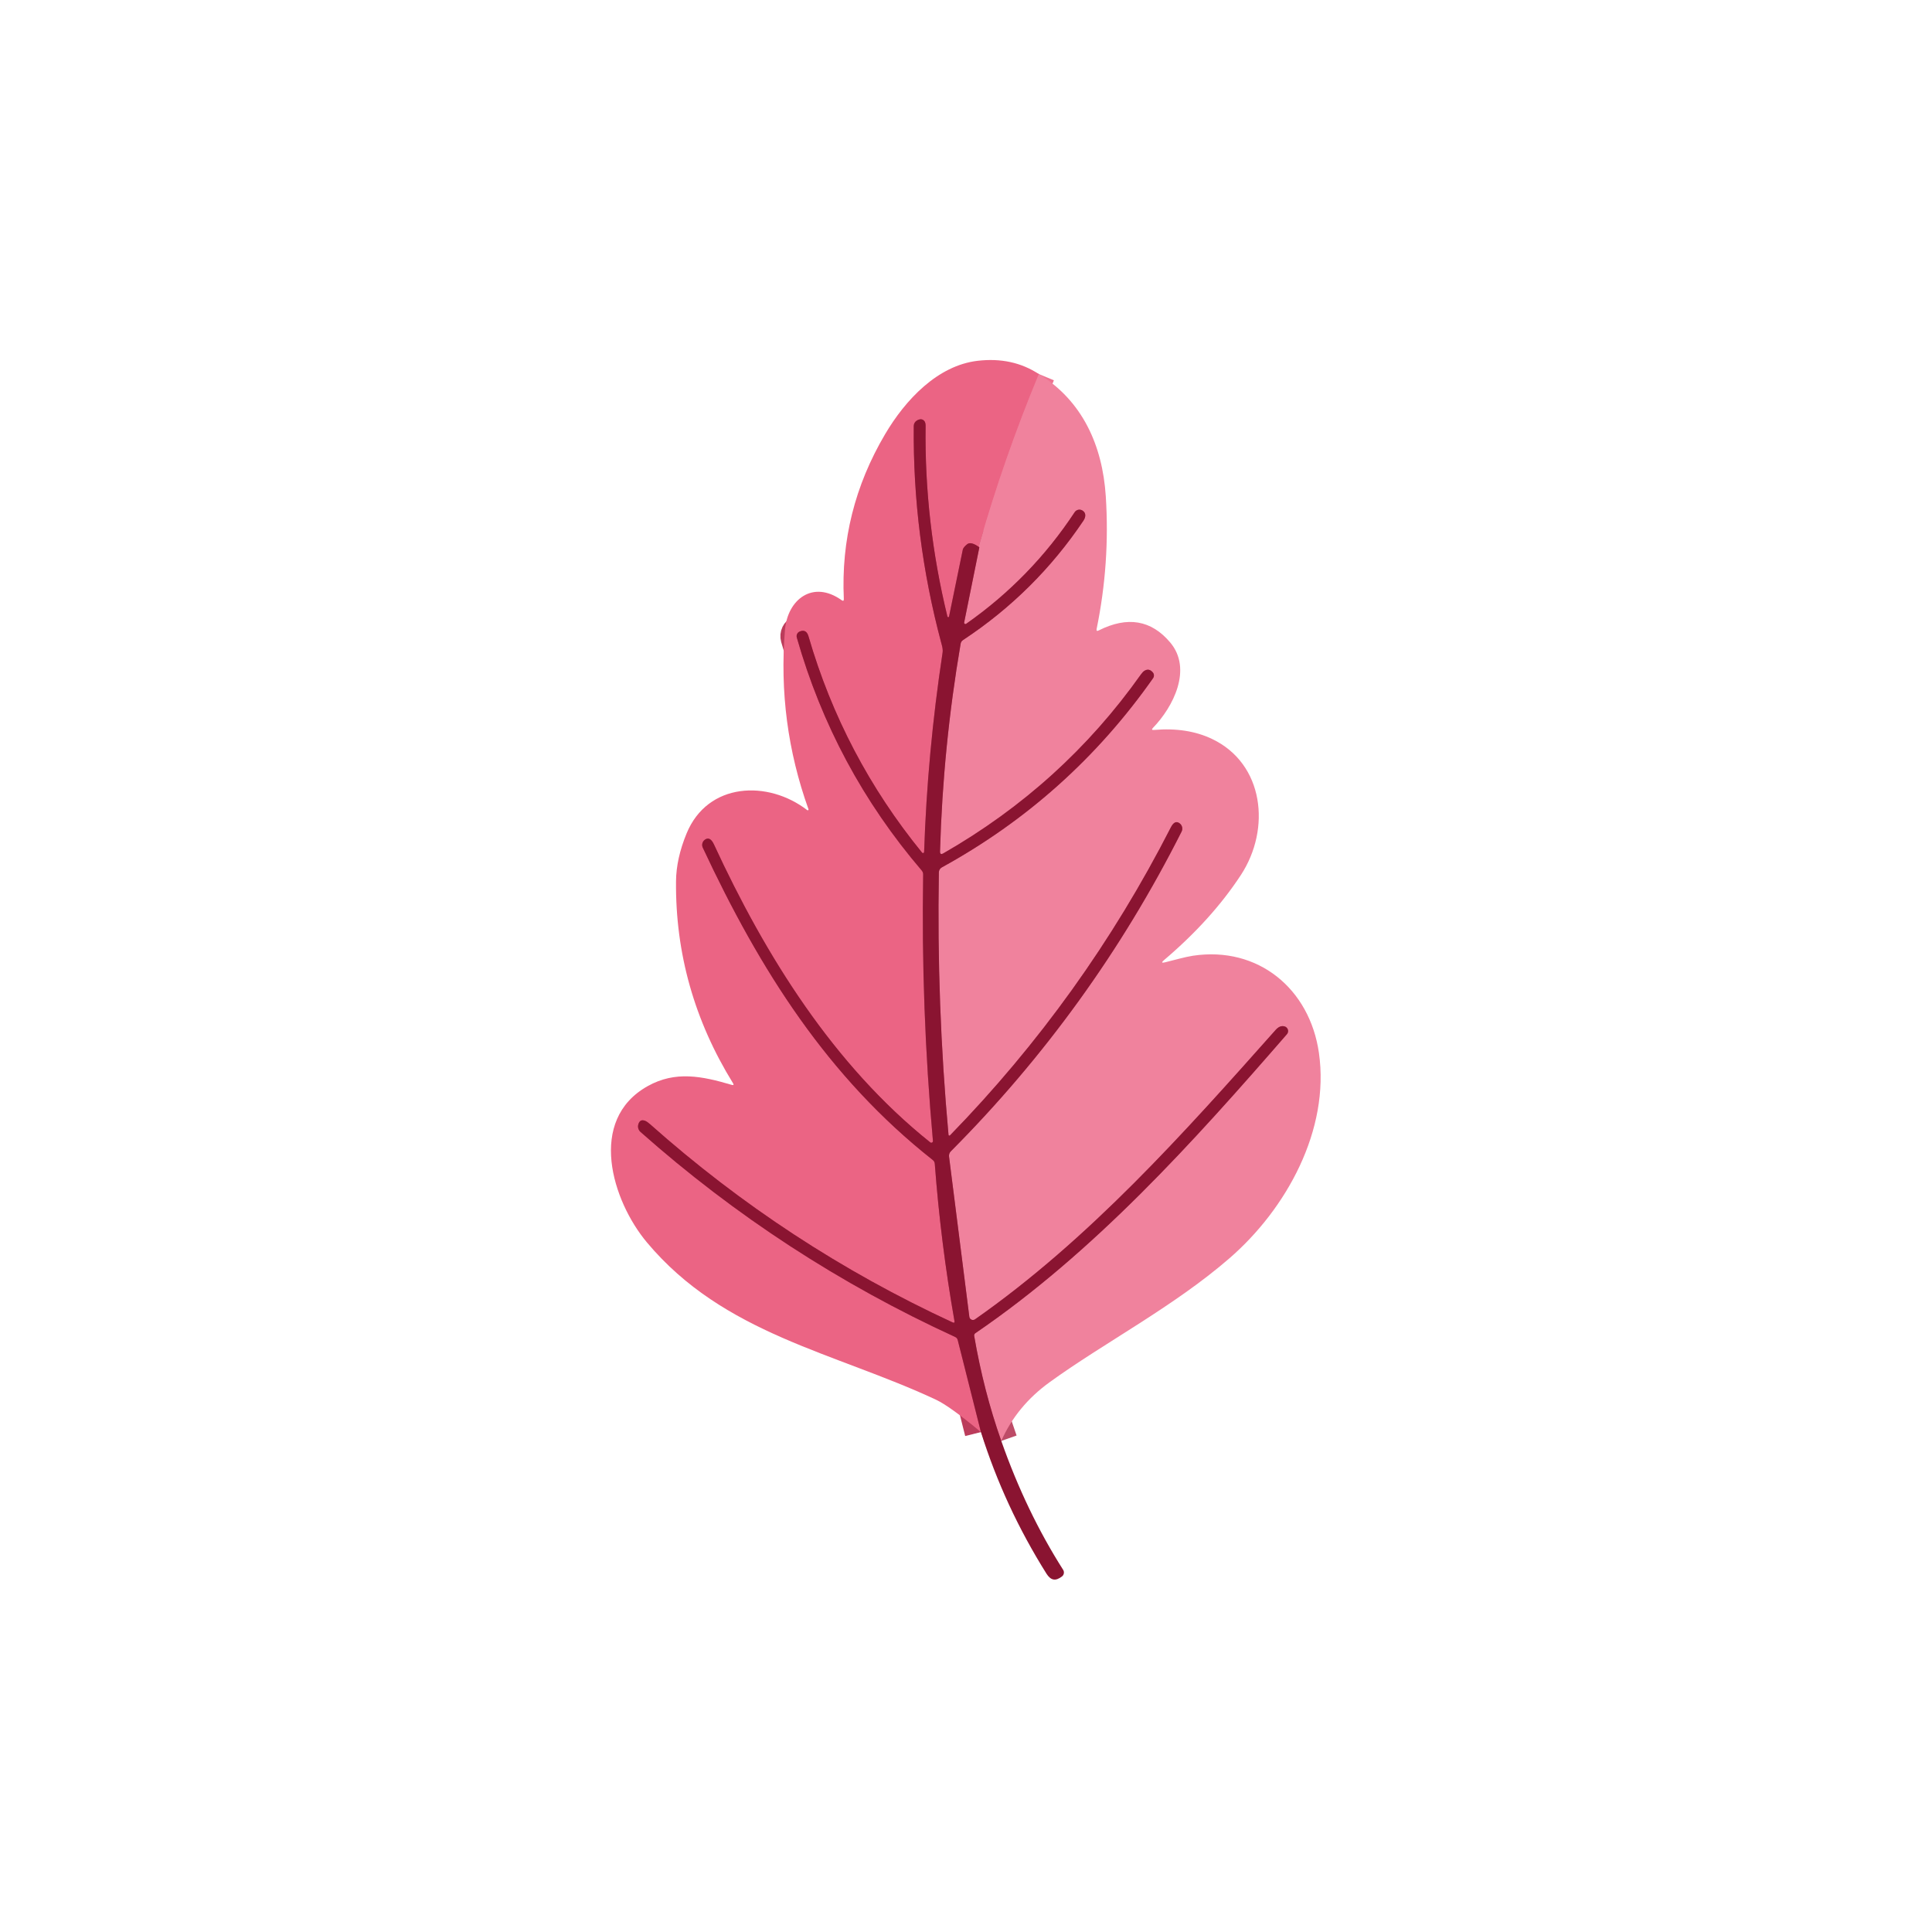
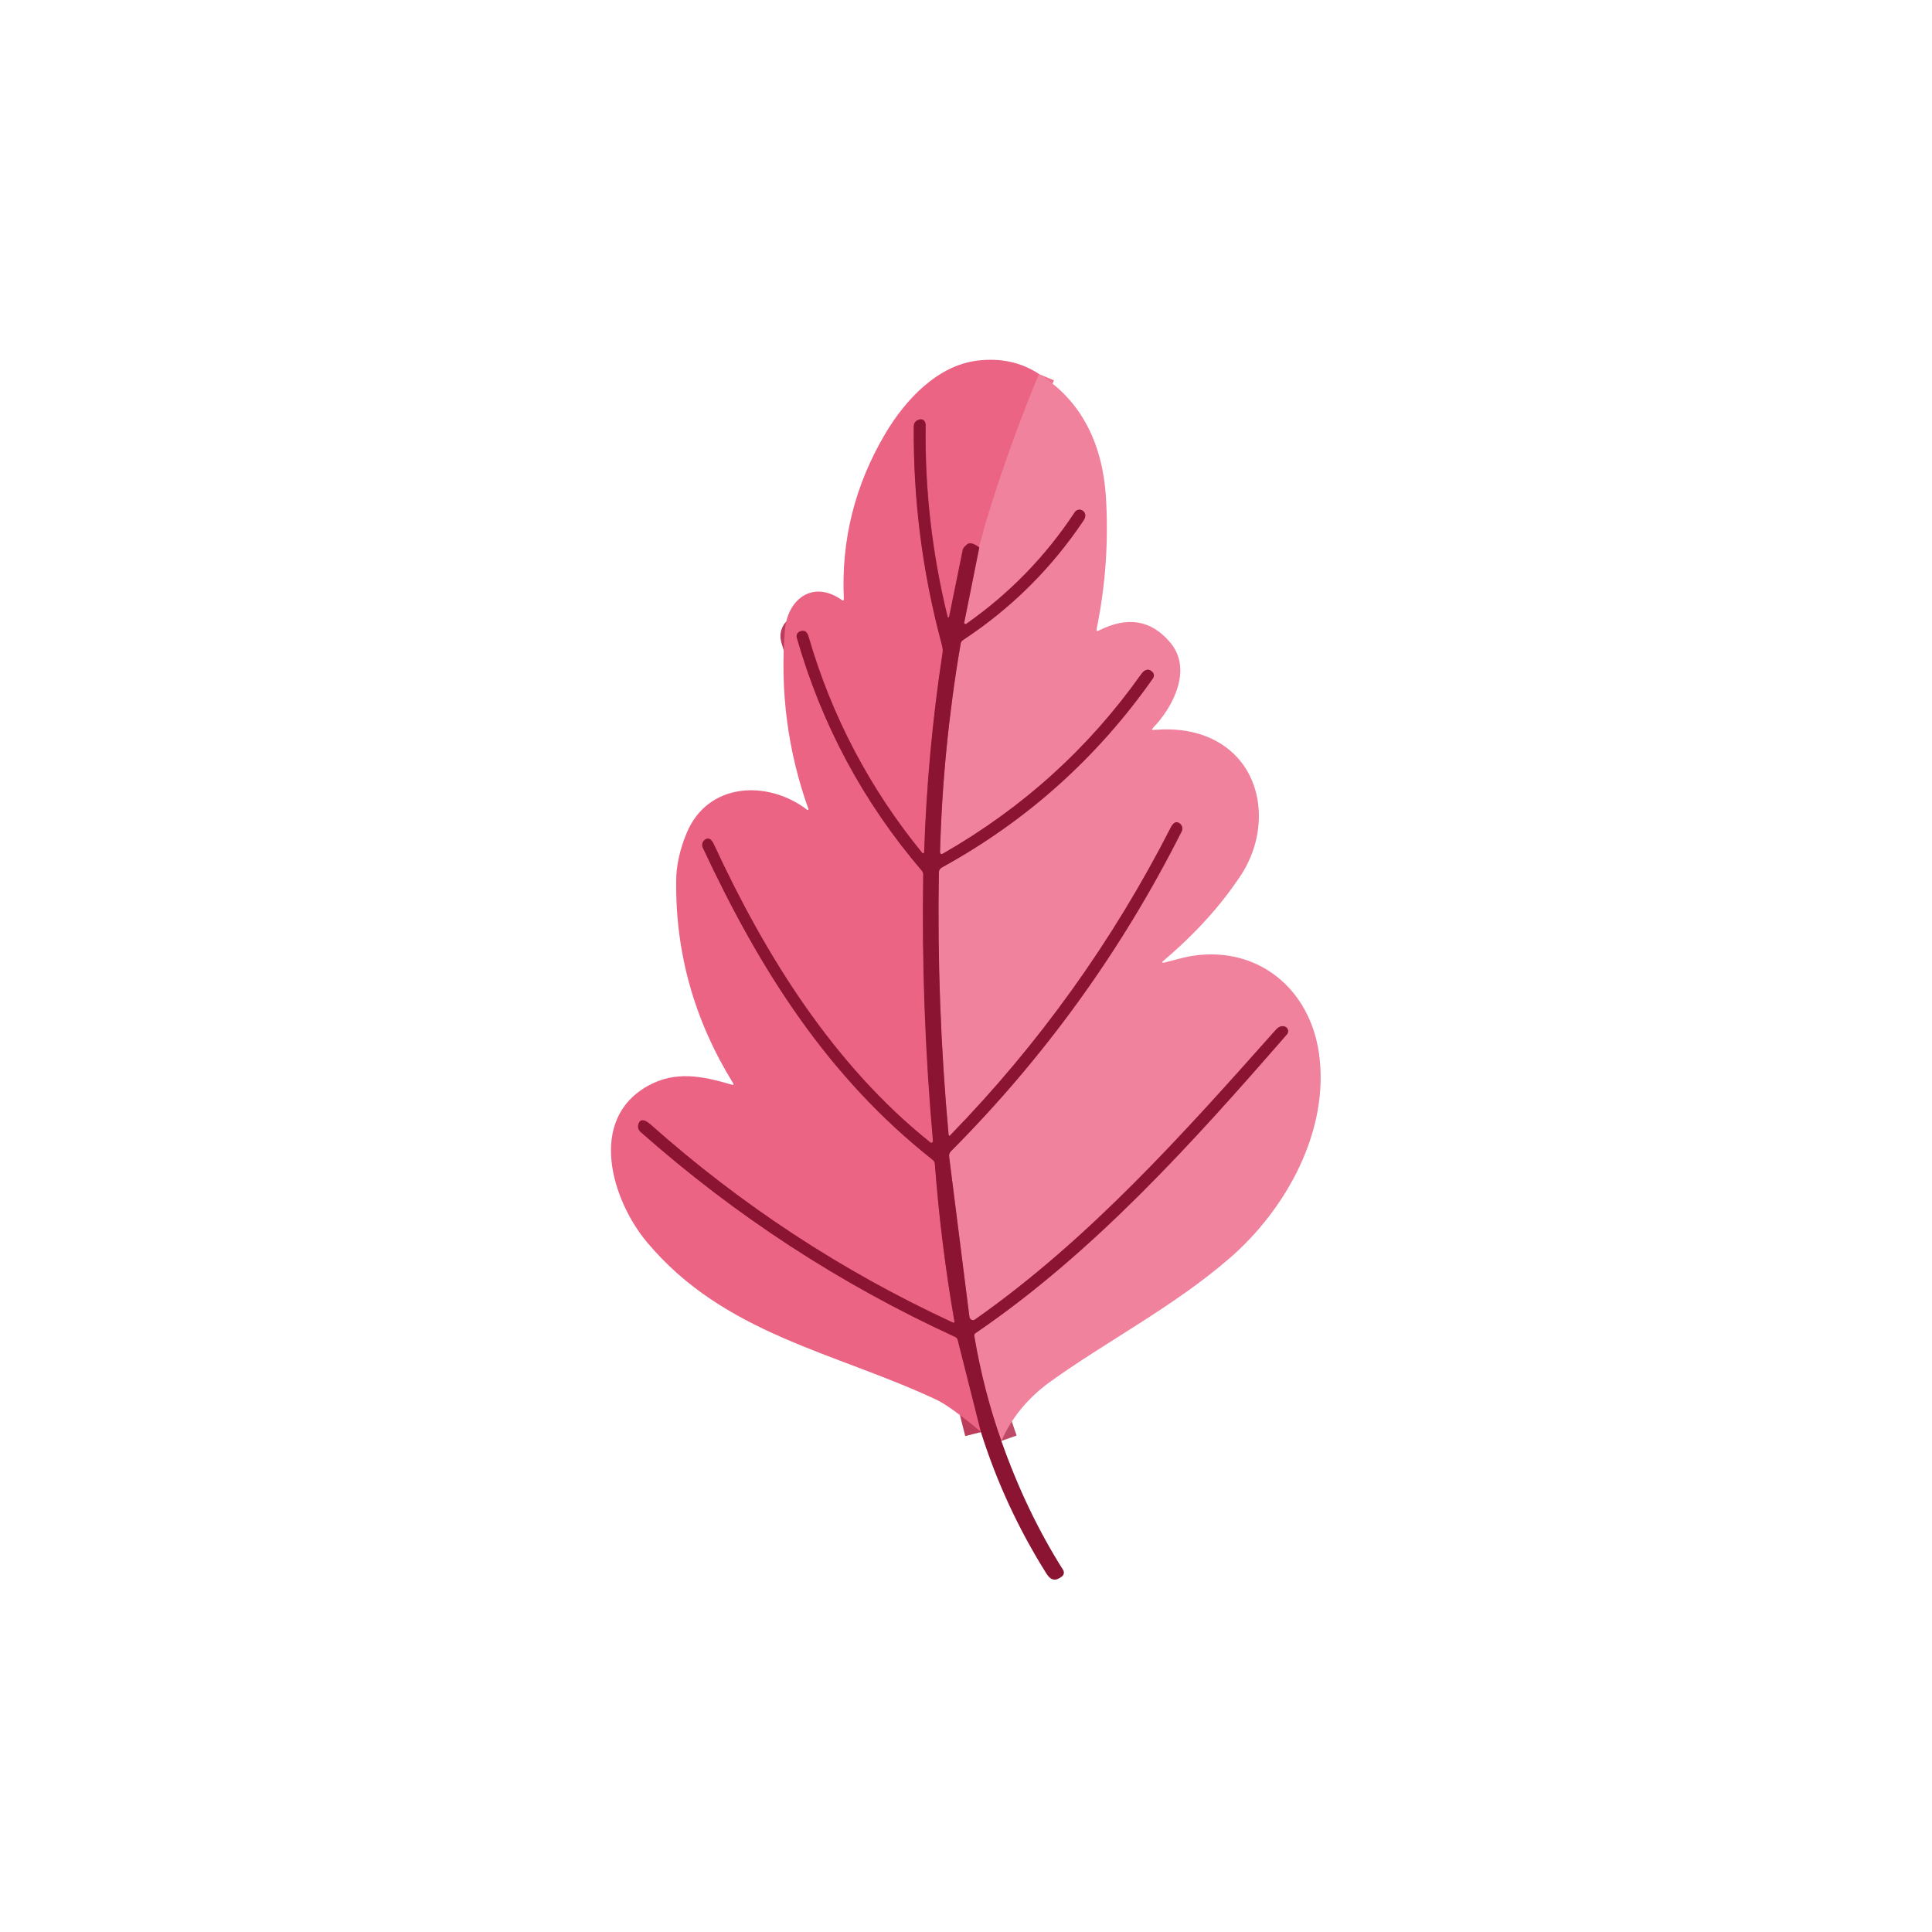
- <svg xmlns="http://www.w3.org/2000/svg" xml:space="preserve" viewBox="0 0 119.063 119.062">
+ <svg xmlns="http://www.w3.org/2000/svg" xml:space="preserve" viewBox="0 0 119.06 119.06">
  <g fill="none" stroke-width="2">
-     <path stroke="#ee7391" d="M241.98 87.13q-8.19 19.73-13.95 39.99-.02.06 0 .13l.08.24" transform="matrix(.2645833 0 0 .2645833 -.0001 0)" vector-effect="non-scaling-stroke" />
-     <path stroke="#bb3c5b" d="M228.11 127.49q-1.95-1.42-2.83-.73a2.43.92-30.5 0 0-1.03 1.28l-3.2 15.57a.2.19 44.3 0 1-.38 0q-5.38-22.06-5.08-44.43.01-.86-.41-1.23-.63-.57-1.6-.01a1.48 1.48 0 0 0-.75 1.27q-.25 25.66 6.41 50.55c.22.82.43 1.44.29 2.35q-3.52 23.13-4.29 46.34a.27.26 26 0 1-.47.16q-18.37-22.53-26.46-50.39-.51-1.76-2.04-1.13a1.18 1.17 70.8 0 0-.68 1.41q8.64 30.34 29.1 54.26a1.4 1.38-65 0 1 .33.93q-.51 31.09 2.28 62.06a.39.38-73.4 0 1-.62.34c-22.54-18.01-38.41-43.48-50.38-69.38q-.92-1.99-2.13-1.11a1.49 1.48-30.5 0 0-.48 1.83c13.35 28.58 29.16 53.49 53.55 72.74q.45.35.49.91 1.39 18.41 4.58 36.6.11.59-.43.34-38.66-17.88-70.48-46.18-.69-.61-1.17-.79-1.19-.43-1.55.85a1.72 1.7 28.8 0 0 .52 1.76q33.08 29.31 73.27 47.74.48.22.61.73l5.4 21.43" transform="matrix(.2645833 0 0 .2645833 -.0001 0)" vector-effect="non-scaling-stroke" />
-     <path stroke="#bd4b67" d="M233.22 335.62q-4.09-11.56-6.31-24.46a.63.63 0 0 1 .27-.63c27.7-18.9 50.71-44.48 72.57-69.64a1.12 1.12 0 0 0-.53-1.81q-1.08-.32-2.08.8c-21.48 24.16-43.41 48.78-70.03 67.42a.85.85 0 0 1-1.33-.59l-4.73-37.32a1.48 1.47 64.1 0 1 .42-1.23q32.8-32.95 53.75-74.47a1.54 1.53-57.7 0 0-.42-1.89q-1.15-.91-2.08.91-20.32 39.78-51.44 71.74a.2.2 0 0 1-.35-.12q-2.78-30.51-2.25-61.15a1.33 1.32 76 0 1 .68-1.14q29.7-16.32 49.21-44.08a1.1 1.1 0 0 0-.07-1.36q-.86-1-1.92-.37-.39.23-.85.88-18.24 25.74-46 41.65-.81.46-.78-.47.69-24.35 4.8-48.35.09-.55.56-.86 16.82-11.1 28.05-27.82c.56-.84.66-1.84-.29-2.38a1.33 1.33 0 0 0-1.76.43q-10.16 15.41-25.28 26a.3.3 0 0 1-.46-.3l3.54-17.52" transform="matrix(.2645833 0 0 .2645833 -.0001 0)" vector-effect="non-scaling-stroke" />
+     <path stroke="#ee7391" d="M241.98 87.13q-8.19 19.73-13.95 39.99-.02.06 0 .13l.08.24" transform="scale(.2645833 .2645833)" vector-effect="non-scaling-stroke" />
+     <path stroke="#bb3c5b" d="M228.11 127.49q-1.95-1.42-2.83-.73a2.43.92-30.5 0 0-1.03 1.28l-3.2 15.57a.2.19 44.3 0 1-.38 0q-5.38-22.06-5.08-44.43.01-.86-.41-1.23-.63-.57-1.6-.01a1.48 1.48 0 0 0-.75 1.27q-.25 25.66 6.41 50.55c.22.82.43 1.44.29 2.35q-3.52 23.13-4.29 46.34a.27.26 26 0 1-.47.16q-18.37-22.53-26.46-50.39-.51-1.76-2.04-1.13a1.18 1.17 70.8 0 0-.68 1.41q8.64 30.34 29.1 54.26a1.4 1.38-65 0 1 .33.93q-.51 31.09 2.28 62.06a.39.38-73.4 0 1-.62.34c-22.54-18.01-38.41-43.48-50.38-69.38q-.92-1.99-2.13-1.11a1.49 1.48-30.5 0 0-.48 1.83c13.35 28.58 29.16 53.49 53.55 72.74q.45.35.49.91 1.39 18.41 4.58 36.6.11.59-.43.34-38.66-17.88-70.48-46.18-.69-.61-1.17-.79-1.19-.43-1.55.85a1.72 1.7 28.8 0 0 .52 1.76q33.08 29.31 73.27 47.74.48.22.61.73l5.4 21.43" transform="scale(.2645833 .2645833)" vector-effect="non-scaling-stroke" />
+     <path stroke="#bd4b67" d="M233.22 335.62q-4.09-11.56-6.31-24.46a.63.63 0 0 1 .27-.63c27.7-18.9 50.71-44.48 72.57-69.64a1.12 1.12 0 0 0-.53-1.81q-1.08-.32-2.08.8c-21.48 24.16-43.41 48.78-70.03 67.42a.85.85 0 0 1-1.33-.59l-4.73-37.32a1.48 1.47 64.1 0 1 .42-1.23q32.8-32.95 53.75-74.47a1.54 1.53-57.7 0 0-.42-1.89q-1.15-.91-2.08.91-20.32 39.78-51.44 71.74a.2.2 0 0 1-.35-.12q-2.78-30.51-2.25-61.15a1.33 1.32 76 0 1 .68-1.14q29.7-16.32 49.21-44.08a1.1 1.1 0 0 0-.07-1.36q-.86-1-1.92-.37-.39.23-.85.88-18.24 25.74-46 41.65-.81.46-.78-.47.69-24.35 4.8-48.35.09-.55.56-.86 16.82-11.1 28.05-27.82c.56-.84.66-1.84-.29-2.38a1.33 1.33 0 0 0-1.76.43q-10.16 15.41-25.28 26a.3.3 0 0 1-.46-.3l3.54-17.52" transform="scale(.2645833 .2645833)" vector-effect="non-scaling-stroke" />
  </g>
-   <path fill="#eb6484" d="M64.024 23.053q-2.167 5.22-3.691 10.581-.005.016 0 .034l.021.064q-.516-.376-.749-.193a.643.243-30.5 0 0-.273.339l-.847 4.12a.053.05 44.3 0 1-.101 0q-1.423-5.837-1.344-11.755.003-.228-.108-.325-.167-.151-.423-.003a.392.392 0 0 0-.198.336q-.066 6.789 1.696 13.375c.058.217.114.381.077.622q-.931 6.12-1.135 12.261a.071.069 26 0 1-.124.042q-4.86-5.961-7.001-13.332-.135-.466-.54-.299a.312.31 70.8 0 0-.18.373q2.286 8.027 7.699 14.356a.37.365-65 0 1 .087.246q-.135 8.226.603 16.42a.103.101-73.4 0 1-.164.09C51.366 65.638 47.167 58.899 44 52.046q-.243-.527-.564-.294a.394.392-30.5 0 0-.127.484c3.532 7.562 7.715 14.153 14.168 19.246q.119.093.13.241.368 4.871 1.212 9.684.029.156-.114.09-10.229-4.731-18.648-12.218-.183-.161-.31-.209-.315-.114-.41.225a.455.45 28.8 0 0 .138.466q8.752 7.755 19.386 12.631.127.058.161.193l1.429 5.67q-1.916-1.595-2.778-2c-6.247-2.921-13.065-4.024-17.809-9.694-2.13-2.545-3.696-7.533.053-9.628 1.709-.955 3.35-.614 5.173-.077q.177.053.082-.103-3.572-5.789-3.511-12.443.013-1.4.651-2.947c1.302-3.164 5.016-3.302 7.435-1.437a.05.048 8.6 0 0 .077-.056q-1.918-5.347-1.45-11.041c.156-1.897 1.73-3.101 3.49-1.844q.146.103.138-.074-.251-5.416 2.54-10.147c1.251-2.125 3.241-4.244 5.712-4.53q2.14-.249 3.77.82z" />
-   <path fill="#f0829d" d="M64.024 23.053c2.683 1.656 3.918 4.392 4.122 7.53q.267 4.122-.564 8.176-.034.177.124.095 2.662-1.341 4.413.743c1.378 1.638.177 3.977-1.061 5.255q-.148.151.064.132 2.043-.175 3.575.556c3.201 1.527 3.638 5.535 1.778 8.379q-1.807 2.76-4.749 5.257-.238.204.066.13c.59-.143 1.236-.333 1.722-.407 4.019-.603 7.202 2.032 7.768 5.993.675 4.736-1.99 9.599-5.522 12.658-3.448 2.987-7.694 5.183-11.078 7.633q-2.024 1.466-2.977 3.617-1.082-3.059-1.67-6.472a.167.167 0 0 1 .071-.167c7.329-5.001 13.417-11.769 19.201-18.426a.296.296 0 0 0-.14-.479q-.286-.085-.55.212c-5.683 6.392-11.486 12.906-18.529 17.838a.225.225 0 0 1-.352-.156l-1.251-9.874a.392.389 64.1 0 1 .111-.325q8.678-8.718 14.221-19.704a.407.405-57.7 0 0-.111-.5q-.304-.241-.55.241-5.376 10.525-13.61 18.981a.053.053 0 0 1-.093-.032q-.736-8.072-.595-16.179a.352.349 76 0 1 .18-.302q7.858-4.318 13.02-11.663a.291.291 0 0 0-.019-.36q-.228-.265-.508-.098-.103.061-.225.233-4.826 6.81-12.171 11.02-.214.122-.206-.124.183-6.443 1.27-12.793.024-.146.148-.228 4.45-2.937 7.422-7.361c.148-.222.175-.487-.077-.63a.352.352 0 0 0-.466.114q-2.688 4.077-6.689 6.879a.079.079 0 0 1-.122-.079l.937-4.636-.021-.064q-.005-.019 0-.034 1.524-5.36 3.691-10.581z" />
-   <path fill="#8a1431" d="m60.354 33.732-.937 4.636a.079.079 0 0 0 .122.079q4-2.802 6.689-6.879a.352.352 0 0 1 .466-.114c.251.143.225.407.077.63q-2.971 4.424-7.422 7.361-.124.082-.148.228-1.087 6.35-1.27 12.793-.008.246.206.124 7.345-4.21 12.171-11.02.122-.172.225-.233.28-.167.508.098a.291.291 0 0 1 .019.36Q65.897 49.138 58.039 53.456a.352.349 76 0 0-.18.302q-.14 8.107.595 16.179a.053.053 0 0 0 .093.032q8.234-8.456 13.61-18.981.246-.482.55-.241a.407.405-57.7 0 1 .111.5Q67.276 62.233 58.597 70.951a.392.389 64.1 0 0-.111.325l1.251 9.874a.225.225 0 0 0 .352.156c7.043-4.932 12.846-11.446 18.529-17.838q.265-.296.55-.212a.296.296 0 0 1 .14.479c-5.784 6.657-11.872 13.425-19.201 18.426a.167.167 0 0 0-.071.167q.587 3.413 1.67 6.472 1.529 4.355 3.813 7.945a.307.304 55.3 0 1-.074.407c-.386.299-.685.254-.953-.169q-2.598-4.138-4.04-8.729l-1.429-5.67q-.034-.135-.161-.193-10.634-4.876-19.386-12.631a.455.45 28.8 0 1-.138-.466q.095-.339.41-.225.127.048.31.209 8.419 7.488 18.648 12.218.143.066.114-.09-.844-4.813-1.212-9.684-.011-.148-.13-.241c-6.453-5.093-10.636-11.684-14.168-19.246a.394.392-30.5 0 1 .127-.484q.32-.233.564.294c3.167 6.853 7.366 13.592 13.33 18.357a.103.101-73.4 0 0 .164-.09q-.738-8.194-.603-16.42a.37.365-65 0 0-.087-.246q-5.413-6.329-7.699-14.356a.312.31 70.8 0 1 .18-.373q.405-.167.54.299 2.14 7.371 7.001 13.332a.071.069 26 0 0 .124-.042q.204-6.141 1.135-12.261c.037-.241-.019-.405-.077-.622q-1.762-6.585-1.696-13.375a.392.392 0 0 1 .198-.336q.257-.148.423.003.111.098.108.325-.079 5.919 1.344 11.755a.053.05 44.3 0 0 .101 0l.847-4.12a.643.243-30.5 0 1 .273-.339q.233-.183.749.193z" />
+   <path fill="#eb6484" d="M64.02 23.05q-2.16 5.22-3.69 10.58v.04l.02.06q-.51-.37-.74-.2a.64.24-30.5 0 0-.28.35L58.5 38a.05.05 44.3 0 1-.1 0q-1.43-5.84-1.35-11.76 0-.23-.1-.32-.17-.15-.43 0a.4.4 0 0 0-.2.33q-.06 6.79 1.7 13.37c.06.22.11.39.07.63q-.93 6.12-1.13 12.26a.07.07 26 0 1-.13.04q-4.86-5.96-7-13.33-.13-.47-.54-.3a.31.31 70.8 0 0-.18.37q2.29 8.03 7.7 14.36a.37.37-65 0 1 .1.24q-.14 8.23.6 16.42a.1.1-73.4 0 1-.17.1C51.37 65.63 47.17 58.9 44 52.04q-.24-.53-.56-.3a.4.4-30.5 0 0-.13.49c3.53 7.56 7.71 14.15 14.17 19.24q.12.1.13.24.37 4.87 1.2 9.69.04.15-.1.09-10.23-4.73-18.65-12.22-.18-.16-.31-.21-.32-.11-.41.22a.46.45 28.8 0 0 .14.47q8.75 7.75 19.38 12.63.13.06.16.2l1.43 5.66q-1.91-1.6-2.78-2c-6.24-2.92-13.06-4.02-17.8-9.69-2.14-2.55-3.7-7.53.05-9.63 1.7-.95 3.35-.61 5.17-.08q.18.06.08-.1-3.57-5.79-3.5-12.44 0-1.4.64-2.95c1.3-3.16 5.02-3.3 7.44-1.44a.05.05 8.6 0 0 .07-.05q-1.91-5.35-1.45-11.04c.16-1.9 1.73-3.1 3.5-1.85q.14.1.13-.07-.25-5.42 2.54-10.15c1.25-2.12 3.24-4.24 5.71-4.53q2.14-.25 3.77.82z" />
+   <path fill="#f0829d" d="M64.02 23.05c2.69 1.66 3.92 4.4 4.13 7.53q.26 4.13-.57 8.18-.03.18.13.1 2.66-1.35 4.41.74c1.38 1.64.18 3.97-1.06 5.25q-.15.15.06.13 2.05-.17 3.58.56c3.2 1.53 3.64 5.54 1.78 8.38q-1.81 2.76-4.75 5.26-.24.2.06.13c.6-.15 1.24-.34 1.72-.41 4.02-.6 7.2 2.03 7.77 6 .68 4.73-1.99 9.6-5.52 12.65-3.45 2.99-7.7 5.18-11.08 7.63q-2.02 1.47-2.97 3.62-1.09-3.06-1.67-6.47a.17.17 0 0 1 .07-.17c7.33-5 13.41-11.77 19.2-18.42a.3.3 0 0 0-.14-.48q-.29-.09-.55.2c-5.69 6.4-11.49 12.91-18.53 17.85a.22.22 0 0 1-.35-.16l-1.25-9.87a.4.39 64.1 0 1 .1-.33q8.69-8.72 14.23-19.7a.4.4-57.7 0 0-.11-.5q-.3-.24-.55.24-5.38 10.52-13.61 18.98a.05.05 0 0 1-.1-.03q-.73-8.08-.6-16.18a.35.35 76 0 1 .19-.3q7.86-4.32 13.02-11.67a.3.3 0 0 0-.02-.36q-.23-.26-.5-.1-.11.07-.23.24-4.83 6.8-12.17 11.02-.22.12-.21-.13.18-6.44 1.27-12.79.02-.14.15-.23 4.45-2.93 7.42-7.36c.15-.22.17-.48-.08-.63a.35.35 0 0 0-.46.12q-2.69 4.07-6.7 6.88a.08.08 0 0 1-.11-.08l.93-4.64-.02-.06v-.04q1.53-5.36 3.7-10.58z" />
+   <path fill="#8a1431" d="m60.35 33.73-.93 4.64a.08.08 0 0 0 .12.08q4-2.8 6.69-6.88a.35.35 0 0 1 .46-.12c.25.15.23.41.08.63q-2.97 4.43-7.42 7.36-.13.09-.15.23-1.09 6.35-1.27 12.8 0 .24.2.12 7.35-4.21 12.18-11.02.12-.17.22-.23.28-.17.51.1a.3.3 0 0 1 .02.35q-5.16 7.35-13.02 11.67a.35.35 76 0 0-.18.3q-.14 8.1.6 16.18a.05.05 0 0 0 .09.03q8.23-8.46 13.6-18.98.25-.48.56-.24a.4.4-57.7 0 1 .1.5q-5.53 10.98-14.21 19.7a.4.39 64.1 0 0-.11.33l1.25 9.87a.22.22 0 0 0 .35.16c7.04-4.94 12.84-11.45 18.53-17.84q.26-.3.55-.21a.3.3 0 0 1 .14.48c-5.79 6.65-11.87 13.42-19.2 18.42a.17.17 0 0 0-.07.17q.58 3.41 1.67 6.47 1.53 4.35 3.8 7.94a.3.3 55.3 0 1-.07.41c-.38.3-.68.26-.95-.17q-2.6-4.14-4.04-8.73l-1.43-5.67q-.03-.13-.16-.19-10.63-4.88-19.38-12.63a.46.45 28.8 0 1-.14-.47q.1-.33.4-.22.14.05.32.2 8.42 7.5 18.65 12.23.14.06.1-.1-.83-4.8-1.2-9.68-.01-.14-.13-.24c-6.46-5.1-10.64-11.68-14.17-19.24a.4.4-30.5 0 1 .13-.49q.32-.23.56.3c3.17 6.85 7.37 13.59 13.33 18.35a.1.1-73.4 0 0 .16-.09q-.73-8.2-.6-16.42a.37.37-65 0 0-.09-.24q-5.41-6.33-7.7-14.36a.31.31 70.8 0 1 .18-.37q.4-.17.54.3 2.14 7.37 7 13.33a.07.07 26 0 0 .13-.04q.2-6.14 1.13-12.26c.04-.24-.01-.4-.07-.63q-1.76-6.58-1.7-13.37a.4.4 0 0 1 .2-.34q.26-.14.42 0 .11.1.11.33-.08 5.92 1.35 11.76a.05.05 44.3 0 0 .1 0l.84-4.12a.64.24-30.5 0 1 .28-.34q.23-.18.74.2z" />
</svg>
